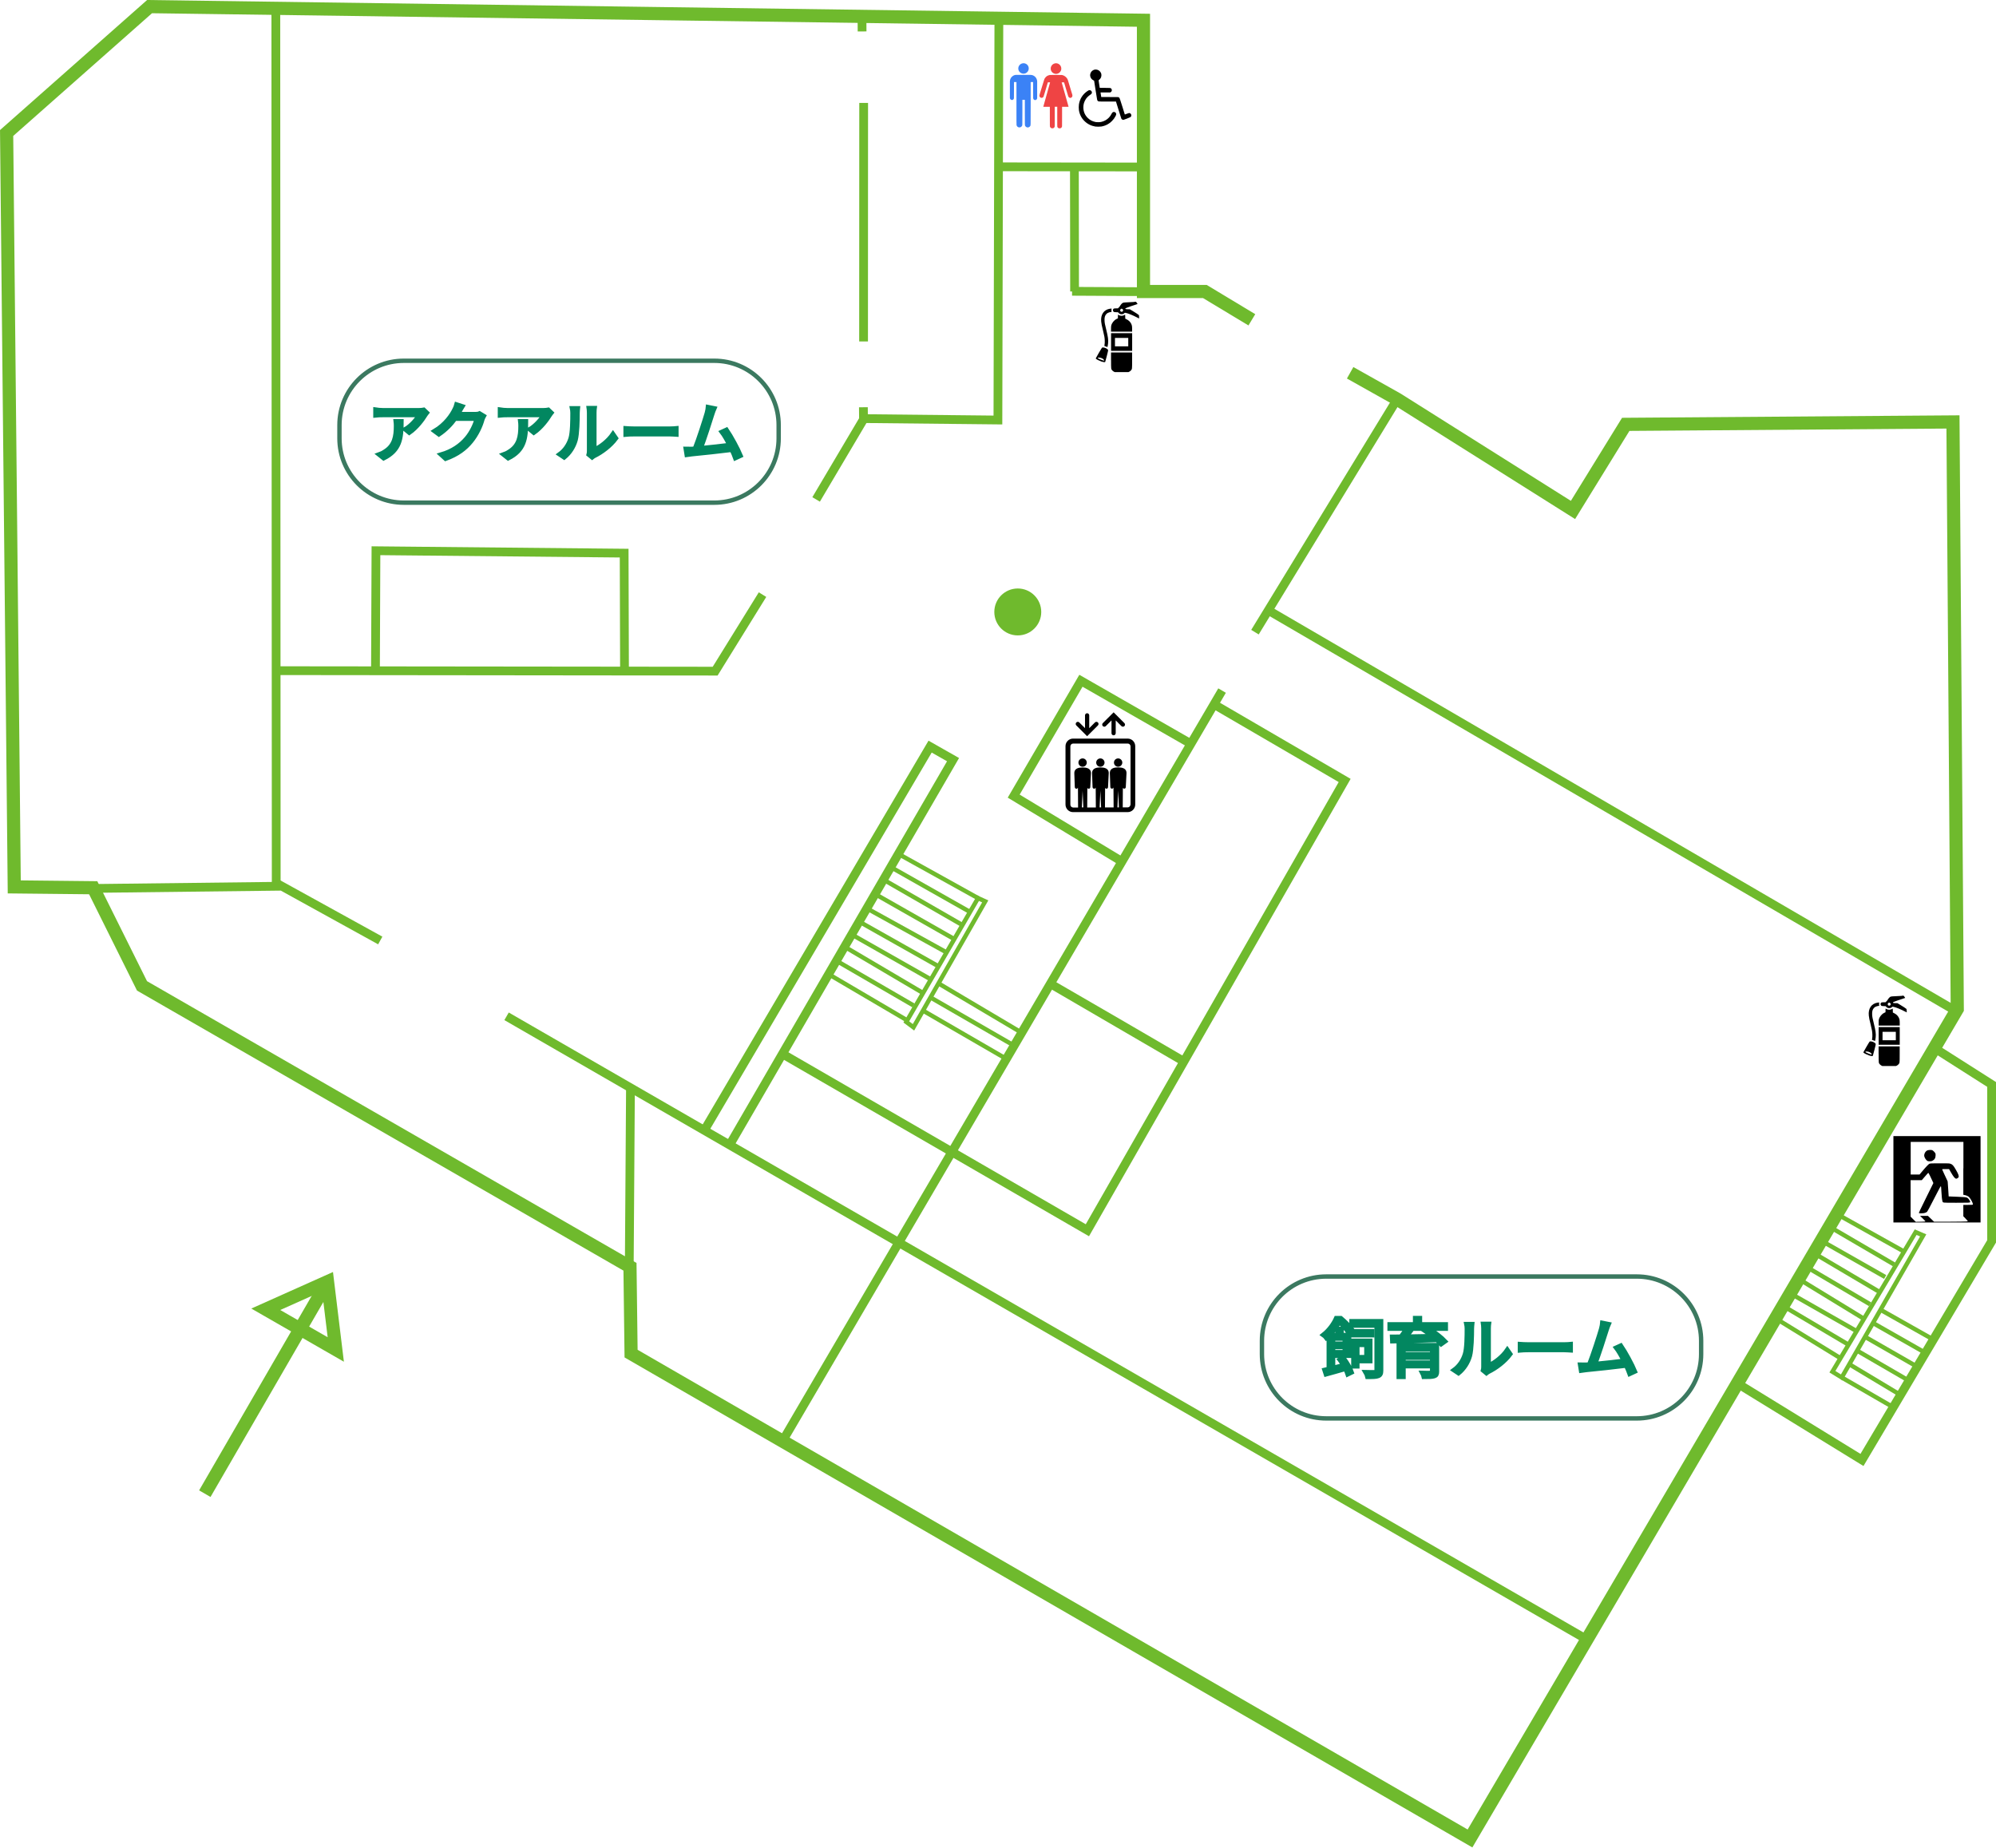
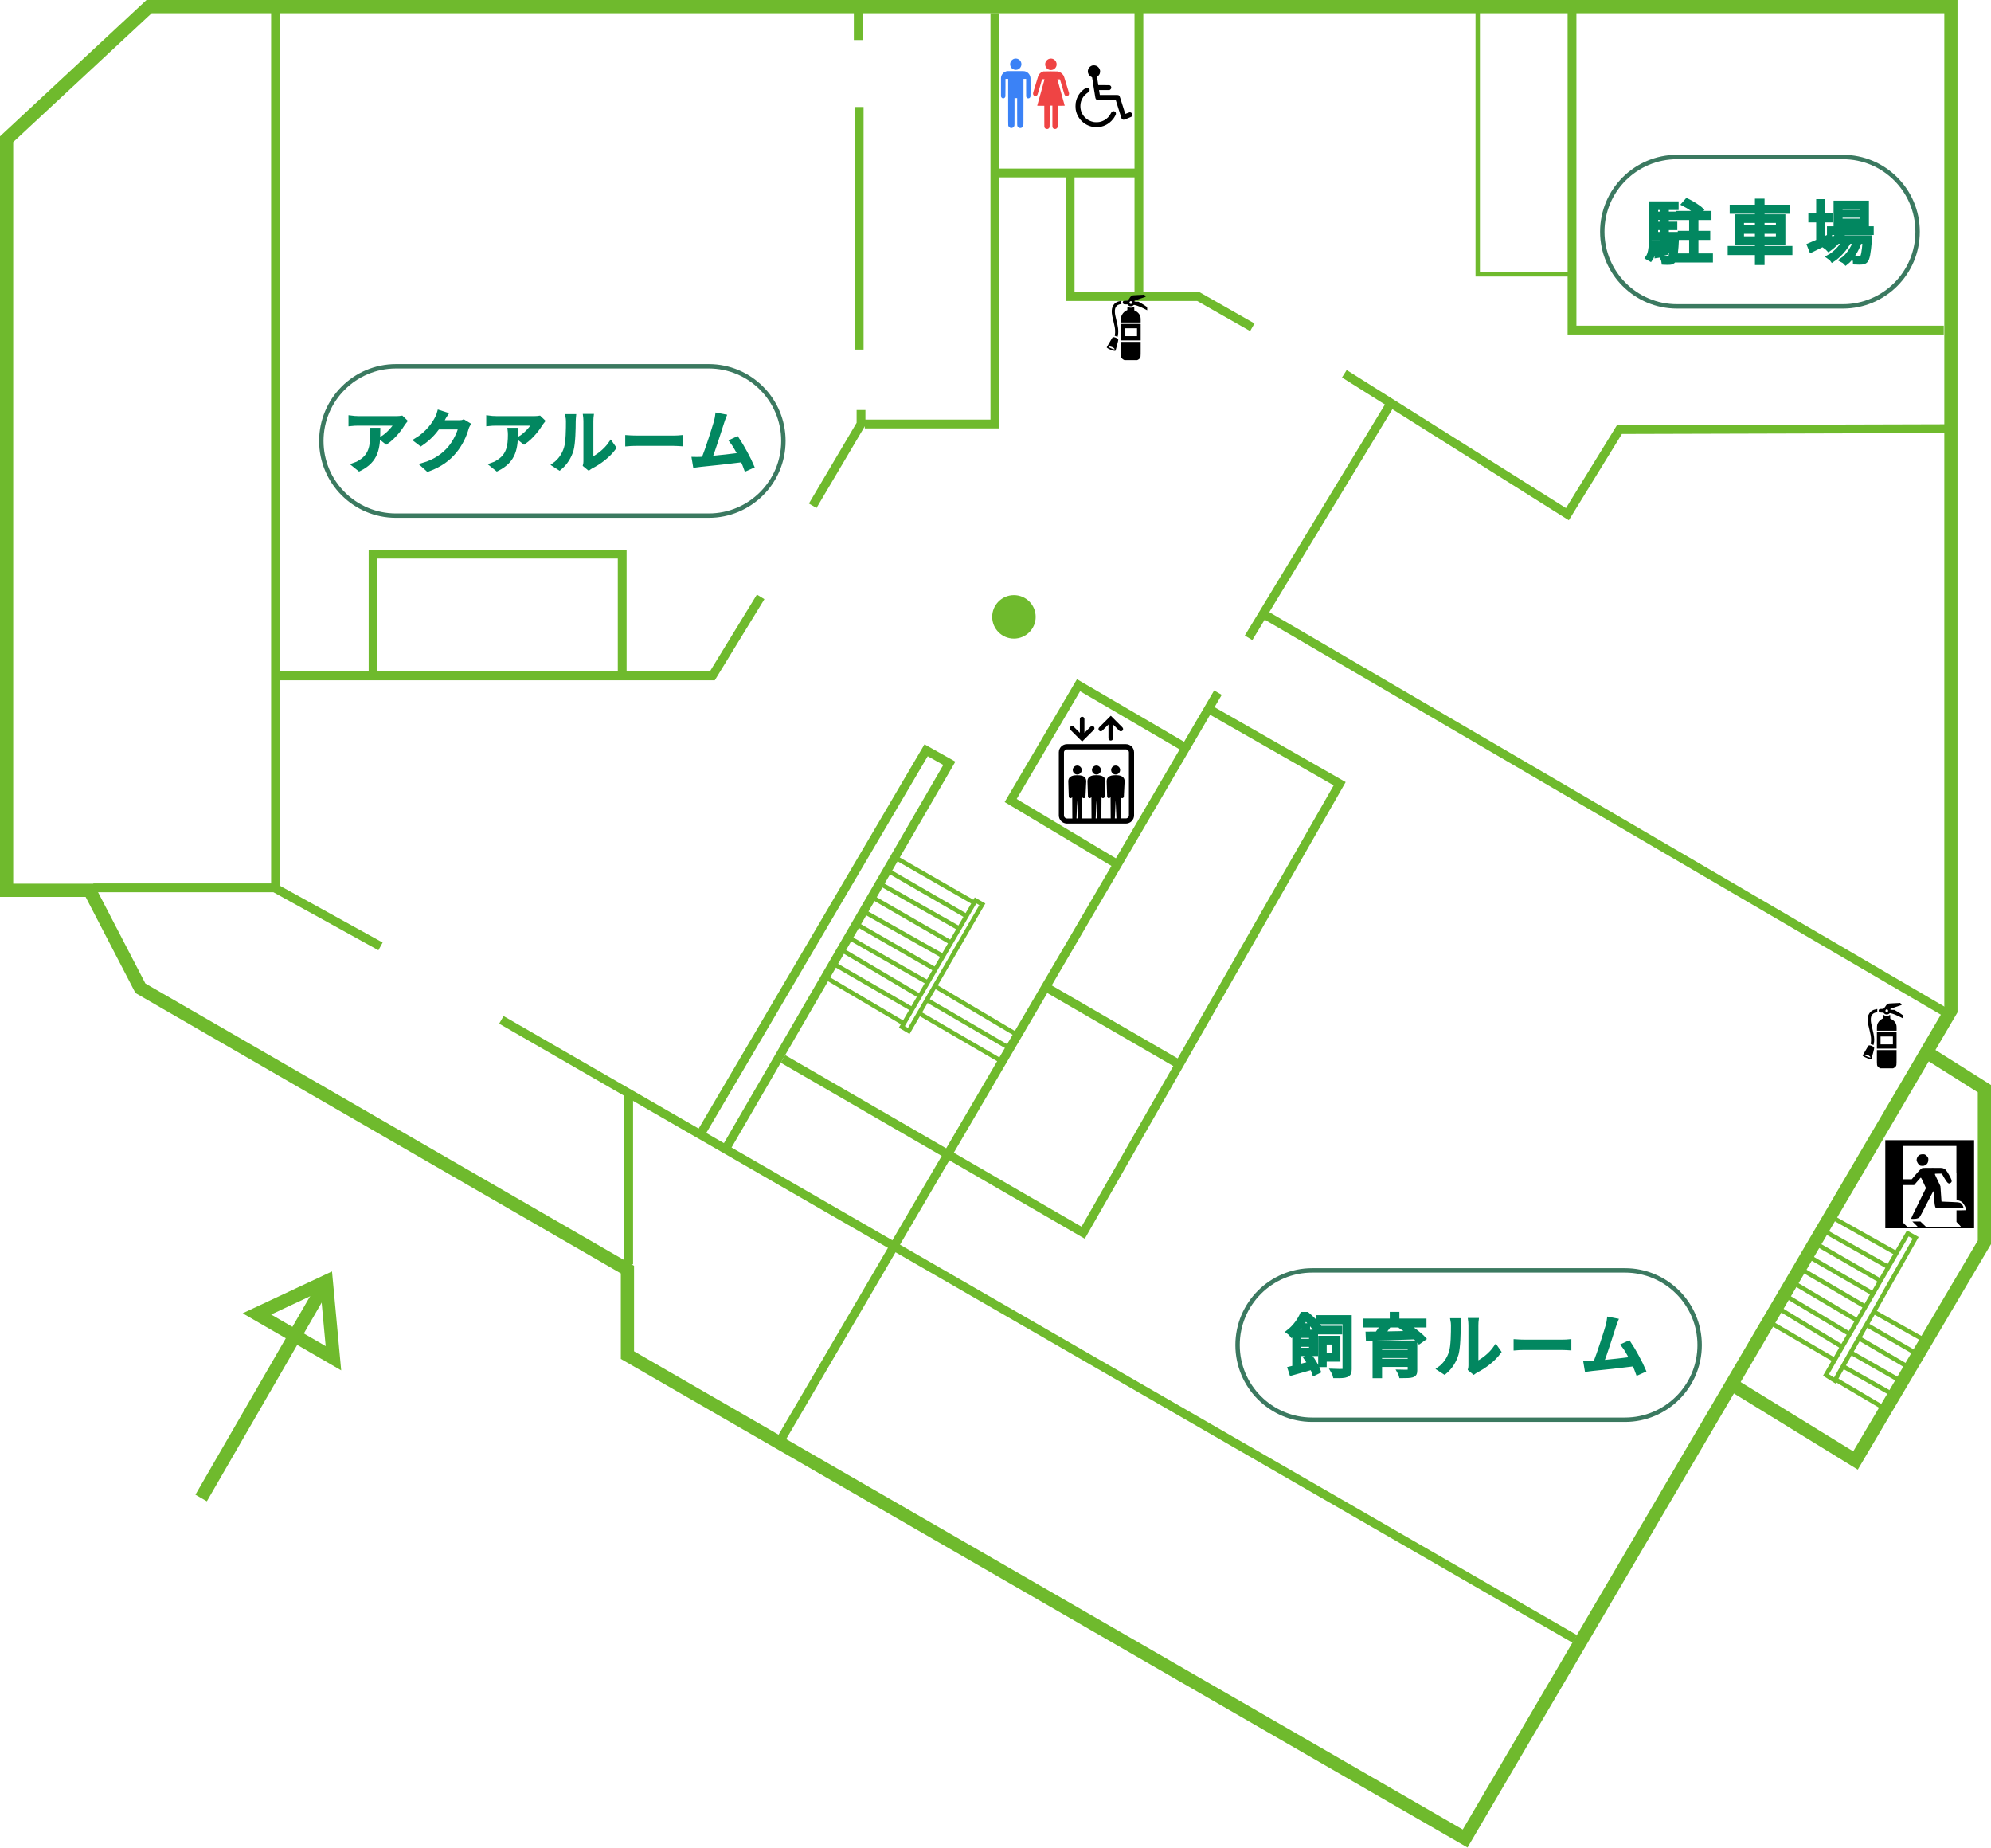
- <svg xmlns="http://www.w3.org/2000/svg" id="_レイヤー_1" data-name="レイヤー 1" viewBox="0 0 455.1 421.29">
+ <svg xmlns="http://www.w3.org/2000/svg" id="_レイヤー_1" data-name="レイヤー 1" viewBox="0 0 452.44 419.75">
  <defs>
    <style>
-       .cls-1, .cls-2, .cls-3, .cls-4, .cls-5, .cls-6 {
+       .cls-1 {
+         letter-spacing: .2em;
+       }
+ 
+       .cls-1, .cls-2, .cls-3, .cls-4, .cls-5, .cls-6, .cls-7, .cls-8 {
        stroke-miterlimit: 10;
      }

-       .cls-1, .cls-2, .cls-3, .cls-6 {
+       .cls-1, .cls-5 {
+         font-size: 15.27px;
+       }
+ 
+       .cls-1, .cls-5, .cls-8 {
+         fill: #028760;
+         font-family: BIZ-UDGothic, 'BIZ UDGothic';
+         stroke: #028760;
+       }
+ 
+       .cls-2, .cls-3, .cls-4, .cls-7 {
        fill: none;
      }

-       .cls-1, .cls-2, .cls-4, .cls-6 {
+       .cls-2, .cls-3, .cls-6, .cls-7 {
        stroke: #6fba2d;
      }

-       .cls-2 {
+       .cls-3 {
        stroke-width: 3px;
      }

-       .cls-3 {
+       .cls-4 {
        stroke: #3b7960;
      }

-       .cls-7 {
+       .cls-5 {
+         letter-spacing: .05em;
+       }
+ 
+       .cls-9 {
        fill: #ef4444;
      }

-       .cls-8 {
+       .cls-10 {
        fill: #3b82f6;
      }

-       .cls-4 {
+       .cls-6 {
        fill: #6fba2d;
      }

-       .cls-5 {
-         fill: #028760;
-         font-family: BIZ-UDGothic, 'BIZ UDGothic';
-         font-size: 14.56px;
-         stroke: #028760;
+       .cls-7 {
+         stroke-width: 2px;
      }

-       .cls-6 {
-         stroke-width: 2px;
+       .cls-8 {
+         font-size: 15.27px;
+         letter-spacing: .1em;
      }
    </style>
  </defs>
  <g>
-     <path d="M431.71,268.93v9.85h19.87v-19.7h-19.87v9.85ZM447.65,266.43v6.04l.3.05c.36.06.81.26,1,.45.31.31.87,1.32.88,1.6,0,.13,0,.14-.16.17-.09.02-.58.03-1.09.03h-.93v2.59l.45.46c.46.47.6.66.56.7-.05.04-2.44.09-5.05.09h-2.63s-.7-.67-.7-.67l-.7-.67h-1.8l.63.61c.57.56.63.62.56.66-.05.03-.45.06-1.12.07l-1.04.02-.59-.59-.59-.59v-8.32h2.55s.53-.62.53-.62c.74-.86.92-1.05.98-1.05.04,0,.53.98.97,1.97l.16.36-1.43,2.89c-1.73,3.49-1.93,3.92-1.84,3.98.08.05.62.04,1.01,0,.34-.05.68-.18.82-.33.13-.14.63-1.07,1.72-3.2,1.11-2.17,1.37-2.64,1.42-2.62.06.02.09.3.14,1.34.05,1.03.13,1.71.23,2.07.11.38-.08.36,3.19.36,2.91,0,3.08,0,3.14-.16.03-.08-.21-.53-.4-.74-.09-.1-.22-.21-.29-.24-.24-.12-.75-.18-2.11-.22-.75-.02-1.54-.05-1.74-.07l-.37-.02-.11-1.7-.12-1.7-.15-.35c-.09-.19-.37-.79-.63-1.34-.26-.54-.47-1.02-.47-1.05,0-.09.2-.11.92-.09h.65s.39.69.39.69c.65,1.13.96,1.5,1.26,1.5.14,0,.43-.19.51-.33.13-.25-.03-.71-.58-1.66-.59-1.03-.81-1.27-1.29-1.42-.28-.09-.34-.09-2.35-.09-1.61,0-2.11.01-2.29.06-.2.05-.26.09-.65.49-.24.24-.72.79-1.08,1.22l-.65.78h-1.01s-1.01,0-1.01,0v-7.44h12.02v6.05Z" />
-     <path d="M439.56,262.3c-.45.13-.82.66-.83,1.2,0,.4.38,1.05.76,1.25.1.05.22.07.5.07.32,0,.4-.02.6-.11.5-.25.73-.63.74-1.25,0-.31,0-.37-.11-.53-.13-.23-.48-.56-.67-.64-.18-.08-.72-.07-1,.02Z" />
-   </g>
-   <g>
-     <path d="M433.62,227.1c-.13.01-.71.05-1.3.07-.78.03-1.11.06-1.22.1-.2.07-.49.37-.65.65-.06.12-.21.31-.33.43l-.22.21h-.41c-.46,0-.58.04-.67.21-.12.24,0,.55.23.63.07.02.29.04.5.04h.37s.15.16.15.16c.21.22.38.29.68.29.28,0,.45-.06.63-.24.11-.1.11-.1.31-.06.56.11,1.54.51,2.5,1,.3.15.55.28.56.28,0,0,0-.16-.01-.37-.01-.27-.03-.38-.07-.43-.08-.09-.83-.58-1.5-.98l-.56-.33h-.47q-.47,0-.51-.09c-.02-.06-.03-.1,0-.12.07-.07,2.04-.77,2.61-.93l.15-.04-.09-.17c-.13-.23-.26-.36-.35-.36-.04,0-.18.01-.31.03ZM430.86,228.67c.22.08.3.37.14.56-.07.08-.11.1-.25.1s-.18-.02-.25-.1c-.16-.18-.09-.47.13-.56.12-.05.11-.05.24,0Z" />
-     <path d="M428.11,228.64c-1.4.21-2.18,1.34-2.01,2.95.05.49.15.98.43,2.1.29,1.17.36,1.56.38,2.21.01.42,0,.63-.04.89-.03.19-.05.34-.05.34,0,0,.1.04.21.07s.26.09.33.13c.08.04.14.06.15.06.04-.04.13-.5.16-.86.08-.76-.02-1.51-.41-3.07-.32-1.27-.38-1.61-.4-2.11-.03-.71.08-1.13.4-1.48.1-.1.24-.22.32-.26.19-.11.6-.23.77-.23.13,0,.14,0,.11-.08-.04-.1-.03-.52,0-.62.03-.09.01-.09-.35-.04Z" />
-     <path d="M429.91,230.41v.42l-.31.15c-.58.29-1.06.89-1.21,1.5-.04.15-.05.42-.05.81v.58h4.81v-.58c0-.64-.04-.86-.21-1.22-.21-.43-.57-.78-1.06-1.02l-.3-.15v-.38c0-.21-.01-.41-.02-.46-.02-.07-.03-.07-.08-.03-.11.1-.38.2-.6.22-.27.03-.57-.04-.77-.16-.09-.06-.17-.11-.18-.11-.01,0-.02.19-.02.42Z" />
-     <path d="M428.34,236.24v2.01h4.81v-4.03h-4.81v2.01ZM432.26,236.26v.96h-3.03v-1.92h3.03v.96Z" />
-     <path d="M426.29,237.52s-.34.5-.76,1.25l-.68,1.21.1.11c.12.13.78.45,1.22.6.19.06.45.12.58.13.23.01.24.01.27-.07.02-.05.19-.64.36-1.33.22-.86.32-1.27.3-1.33-.09-.35-1.05-.74-1.39-.57ZM425.85,239.8c.37.08.73.28.86.48.08.12.08.19,0,.19-.22,0-1.44-.51-1.42-.58.01-.04.21-.12.29-.12.02,0,.14.02.27.05Z" />
-     <path d="M428.34,240.41c0,2.03,0,2,.27,2.3.09.1.25.22.36.28l.2.1h3.14l.2-.1c.12-.06.27-.17.36-.28.27-.31.27-.27.27-2.3v-1.79h-4.81v1.79Z" />
-   </g>
-   <g>
-     <path d="M258.6,68.86c-.13.01-.71.05-1.3.07-.78.03-1.11.06-1.22.1-.2.07-.49.37-.65.65-.06.12-.21.31-.33.43l-.22.21h-.41c-.46,0-.58.04-.67.21-.12.24,0,.55.23.63.07.02.29.04.5.04h.37s.15.16.15.16c.21.22.38.29.68.29.28,0,.45-.06.63-.24.11-.1.11-.1.31-.06.56.11,1.54.51,2.5,1,.3.15.55.28.56.28,0,0,0-.16-.01-.37-.01-.27-.03-.38-.07-.43-.08-.09-.83-.58-1.5-.98l-.56-.33h-.47q-.47,0-.51-.09c-.02-.06-.03-.1,0-.12.07-.07,2.04-.77,2.61-.93l.15-.04-.09-.17c-.13-.23-.26-.36-.35-.36-.04,0-.18.01-.31.03ZM255.85,70.43c.22.08.3.37.14.56-.07.08-.11.1-.25.1s-.18-.02-.25-.1c-.16-.18-.09-.47.13-.56.12-.05.11-.05.24,0Z" />
-     <path d="M253.09,70.4c-1.4.21-2.18,1.34-2.01,2.95.05.49.15.98.43,2.1.29,1.17.36,1.56.38,2.21.01.42,0,.63-.04.89-.03.19-.05.34-.05.34,0,0,.1.04.21.07s.26.09.33.13c.08.04.14.06.15.06.04-.04.13-.5.16-.86.08-.76-.02-1.51-.41-3.07-.32-1.27-.38-1.61-.4-2.11-.03-.71.08-1.13.4-1.48.1-.1.24-.22.32-.26.19-.11.6-.23.77-.23.13,0,.14,0,.11-.08-.04-.1-.03-.52,0-.62.03-.09.01-.09-.35-.04Z" />
-     <path d="M254.89,72.17v.42l-.31.15c-.58.29-1.06.89-1.21,1.5-.04.15-.05.42-.05.81v.58h4.81v-.58c0-.64-.04-.86-.21-1.22-.21-.43-.57-.78-1.06-1.02l-.3-.15v-.38c0-.21-.01-.41-.02-.46-.02-.07-.03-.07-.08-.03-.11.1-.38.2-.6.22-.27.03-.57-.04-.77-.16-.09-.06-.17-.11-.18-.11-.01,0-.02.19-.02.42Z" />
-     <path d="M253.33,78v2.01h4.81v-4.03h-4.81v2.01ZM257.25,78.02v.96h-3.03v-1.92h3.03v.96Z" />
-     <path d="M251.27,79.28s-.34.5-.76,1.25l-.68,1.21.1.11c.12.13.78.45,1.22.6.19.06.45.12.58.13.23.01.24.01.27-.07.02-.05.19-.64.36-1.33.22-.86.32-1.27.3-1.33-.09-.35-1.05-.74-1.39-.57ZM250.83,81.56c.37.08.73.28.86.48.08.12.08.19,0,.19-.22,0-1.44-.51-1.42-.58.01-.04.21-.12.29-.12.02,0,.14.02.27.05Z" />
-     <path d="M253.33,82.17c0,2.03,0,2,.27,2.3.09.1.25.22.36.28l.2.1h3.14l.2-.1c.12-.06.27-.17.36-.28.27-.31.27-.27.27-2.3v-1.79h-4.81v1.79Z" />
-   </g>
-   <g>
-     <path d="M249.57,15.88c-.18.05-.25.08-.41.18-.47.3-.7.88-.56,1.4.09.36.36.69.68.84.11.05.18.1.19.13,0,.03.16,1.02.34,2.2.36,2.33.35,2.3.53,2.42.05.03.13.07.18.08.06.02.8.03,2.01.03h1.92l.59,1.91c.33,1.05.61,1.94.63,1.98.05.1.15.19.26.24.18.08.28.05,1.06-.26.4-.16.76-.32.8-.35.18-.17.21-.47.07-.68-.08-.12-.28-.23-.42-.23-.05,0-.28.08-.53.18-.29.12-.45.17-.45.15,0-.02-.27-.85-.58-1.86-.42-1.34-.59-1.85-.64-1.92-.04-.05-.12-.11-.18-.14-.11-.05-.13-.05-2.04-.05h-1.93l-.07-.47c-.04-.26-.08-.49-.08-.52v-.06s1.09,0,1.09,0h1.11s.12-.08.12-.08c.34-.21.32-.71-.03-.9-.07-.04-.22-.05-1.28-.06h-1.2s-.14-.88-.14-.88c-.11-.72-.13-.87-.1-.89.22-.13.45-.4.55-.68.07-.18.09-.5.05-.7-.07-.34-.33-.7-.65-.87-.27-.15-.63-.2-.92-.13Z" />
-     <path d="M248.28,20.57s-.19.1-.31.18c-1.08.71-1.78,1.79-1.97,3.08-.05.33-.05.97,0,1.29.15.96.57,1.8,1.25,2.47.69.69,1.53,1.11,2.5,1.27.32.05,1.07.04,1.38-.01.53-.1,1.02-.27,1.47-.53.39-.22.61-.4.94-.73.35-.35.58-.67.8-1.09.14-.28.16-.33.16-.46,0-.17-.05-.27-.17-.38-.18-.16-.44-.18-.64-.04-.08.06-.14.13-.25.34-.19.36-.35.6-.6.86-.47.49-1.07.83-1.75.98-.35.08-.99.08-1.32.02-.7-.15-1.26-.44-1.73-.9-.69-.67-1.03-1.49-1.03-2.46,0-.68.19-1.29.58-1.89.19-.29.61-.71.91-.9.31-.2.39-.28.44-.44.05-.16.03-.27-.07-.43-.12-.19-.39-.29-.59-.21Z" />
-   </g>
-   <g>
-     <path class="cls-8" d="M233.17,14.44c-.27.05-.49.17-.67.36-.45.48-.43,1.23.05,1.68.3.28.73.39,1.14.28.12-.03.32-.13.43-.22.37-.3.53-.8.4-1.26-.11-.38-.39-.67-.76-.8-.19-.06-.41-.08-.59-.05Z" />
-     <path class="cls-8" d="M231.65,17.07c-.2.01-.37.06-.55.15-.48.24-.8.71-.84,1.26,0,.1-.01.72,0,2.03v1.89s.03.07.03.07c.05.14.14.24.26.3.05.02.08.03.18.03.12,0,.13,0,.19-.03.13-.06.22-.19.26-.34.01-.05.01-.46.01-1.89v-1.83h.57v4.87c0,4.24,0,4.88.02,4.95.06.31.34.53.65.53.09,0,.23-.04.32-.08.1-.05.22-.18.28-.28.08-.16.08.06.08-3.09v-2.84h.56v2.85c0,3.14,0,2.92.07,3.08.08.15.21.27.38.33.07.03.09.03.21.03s.15,0,.21-.03c.18-.07.31-.18.38-.33.08-.16.08.27.08-5.12v-4.87h.56v1.82c0,1.26,0,1.84.01,1.89.03.16.12.29.26.36.08.04.09.04.19.04.08,0,.12,0,.16-.02.16-.07.27-.21.3-.41.01-.11.01-3.69,0-3.87-.06-.7-.54-1.26-1.21-1.41-.07-.02-.16-.02-.3-.03-.35,0-3.21-.01-3.32,0Z" />
-     <path class="cls-7" d="M240.58,14.44c-.42.08-.75.34-.92.73-.07.17-.1.32-.09.51,0,.11.01.19.03.25.09.36.32.64.64.79.6.3,1.33.05,1.62-.55.07-.15.11-.26.12-.42.04-.44-.17-.88-.53-1.12-.26-.17-.58-.24-.87-.19Z" />
-     <path class="cls-7" d="M239.31,17.12c-.44.07-.81.31-1.07.71-.12.19-.09.09-.57,1.66-.19.62-.39,1.29-.54,1.77-.06.2-.12.4-.12.44-.05.27.09.52.33.59.19.06.38,0,.51-.14.1-.11.08-.07.44-1.26.08-.26.19-.64.25-.84.06-.2.17-.57.24-.82l.14-.46h.25c.21,0,.25,0,.25.02,0,0-.04.15-.08.31-.08.29-.32,1.17-.96,3.44-.48,1.73-.49,1.77-.5,1.8,0,.02.03.02.74.02h.75v2.21c0,2.4,0,2.28.07,2.41.06.12.18.22.32.26.09.03.28.03.37,0,.17-.06.28-.18.34-.35.02-.06.02-.17.02-2.31v-2.24h.57v2.25c0,2.24,0,2.25.02,2.32.07.22.25.35.49.36.29.02.54-.17.58-.45,0-.05.01-.81.01-2.27v-2.19h.74c.48,0,.74,0,.74-.01,0,0-.08-.31-.19-.68-.1-.37-.23-.83-.29-1.03-.06-.2-.19-.67-.29-1.03-.32-1.14-.39-1.4-.48-1.69-.04-.16-.13-.47-.2-.7-.07-.23-.12-.42-.12-.43,0,0,.1-.01.27-.01h.27l.02.08s.03.12.05.15c.01.04.06.21.12.39.05.18.14.47.19.65.05.18.13.45.18.6.17.57.25.83.31,1.04.03.12.08.24.09.28.1.25.32.39.54.35.26-.05.43-.28.41-.57,0-.09-.02-.12-.28-.98-.23-.76-.6-1.99-.7-2.32-.05-.17-.11-.34-.14-.4-.07-.14-.2-.31-.35-.46-.29-.27-.61-.44-.97-.49-.16-.02-2.66-.02-2.81,0Z" />
-   </g>
-   <g>
-     <path d="M246.84,172.95c-.52,0-.95.42-.95.95s.42.95.95.95.95-.42.95-.95-.43-.95-.95-.95Z" />
-     <path d="M250.89,172.95c-.52,0-.95.42-.95.95s.43.95.95.95.95-.42.95-.95c0-.52-.43-.95-.95-.95Z" />
-     <path d="M254.94,172.95c-.52,0-.95.42-.95.95s.43.95.95.95.95-.42.95-.95-.43-.95-.95-.95Z" />
-     <path d="M257.11,168.43h-12.44c-.96,0-1.73.78-1.73,1.73v13.31c0,.96.78,1.73,1.73,1.73h12.44c.96,0,1.73-.78,1.73-1.73v-13.31c0-.96-.78-1.73-1.73-1.73ZM246.67,184.12l.17-3.81.17,3.81h-.34ZM250.72,184.12l.17-3.81.17,3.81h-.34ZM254.78,184.12l.17-3.81.17,3.81h-.34ZM257.75,183.48c0,.35-.29.64-.64.64h-1.12l.03-4.44c.07.1.18.17.32.17.2,0,.36-.18.35-.39l.16-3.16c0-1.24-1.26-1.3-1.9-1.3s-1.9.06-1.9,1.3l.11,3.16c0,.2.15.38.35.39.18,0,.33-.11.37-.28l.03,4.56h-1.97l.03-4.44c.07.1.18.17.32.17.2,0,.36-.18.35-.39l.16-3.16c0-1.24-1.26-1.3-1.9-1.3s-1.9.06-1.9,1.3l.11,3.16c0,.2.15.38.35.39.18,0,.33-.11.37-.28l.03,4.56h-1.97l.03-4.44c.07.1.18.17.32.17.2,0,.36-.18.35-.39l.16-3.16c0-1.24-1.26-1.3-1.9-1.3s-1.9.06-1.9,1.3l.11,3.16c0,.2.15.38.35.39.18,0,.33-.11.37-.28l.03,4.56h-1.12c-.35,0-.64-.29-.64-.64v-13.31c0-.35.29-.64.64-.64h12.44c.35,0,.64.29.64.64v13.31h0Z" />
-     <path d="M252.13,165.58l1.3-1.3v2.92c0,.27.22.48.48.48s.48-.22.48-.48v-2.92l1.3,1.3c.09.09.22.14.34.14s.25-.05.34-.14c.19-.19.19-.49,0-.68l-2.12-2.12-.34-.34-.34.34-2.12,2.12c-.19.19-.19.49,0,.68.19.19.49.19.68,0Z" />
-     <path d="M247.53,167.55h0s.34.34.34.34l.34-.34s0,0,0,0l2.12-2.12c.19-.19.19-.49,0-.68-.19-.19-.49-.19-.68,0l-1.3,1.3v-2.92c0-.27-.22-.48-.48-.48s-.48.22-.48.48v2.92l-1.3-1.3c-.19-.19-.49-.19-.68,0-.19.19-.19.49,0,.68l2.12,2.12Z" />
-   </g>
-   <g>
-     <polyline class="cls-2" points="285.43 72.93 274.71 66.47 260.72 66.47 260.72 4.62 34.1 1.51 1.51 30.33 3.25 202.25 21.25 202.44 32.38 224.82 143.64 288.88 143.89 308.68 335.17 419.25 446.27 230.12 445.29 96.22 370.68 96.77 358.65 116.29 318.53 91.01 307.84 85.01" />
    <g>
-       <polyline class="cls-6" points="21.5 202.6 62.98 202.11 62.89 1.51" />
-       <line class="cls-6" x1="86.7" y1="214.47" x2="62.98" y2="201.38" />
-       <polyline class="cls-6" points="62.7 152.94 163.06 153.05 173.86 135.6" />
-       <polyline class="cls-6" points="85.61 152.62 85.72 125.59 142.31 126.14 142.39 152.89" />
-       <polyline class="cls-6" points="186.08 113.89 196.99 95.46 227.53 95.78 227.75 4.04 196.54 3.98 196.56 7.17" />
-       <line class="cls-6" x1="196.86" y1="92.87" x2="196.88" y2="95.45" />
-       <line class="cls-6" x1="196.9" y1="77.86" x2="196.92" y2="23.47" />
-       <line class="cls-6" x1="227.83" y1="38.04" x2="260.68" y2="38.08" />
-       <line class="cls-6" x1="244.97" y1="38.2" x2="245.01" y2="66.47" />
-       <line class="cls-6" x1="244.44" y1="66.43" x2="259.86" y2="66.51" />
-       <line class="cls-6" x1="115.5" y1="231.76" x2="360.72" y2="373.24" />
-       <line class="cls-6" x1="178.46" y1="328.56" x2="278.64" y2="157.48" />
-       <polyline class="cls-6" points="160.74 257.5 212.07 170.26 217.3 173.23 166.47 260.91" />
-       <polyline class="cls-6" points="178.52 240.4 247.93 280.55 306.59 177.98 276.97 160.72" />
-       <line class="cls-6" x1="143.48" y1="288.35" x2="143.75" y2="248.26" />
-       <polyline class="cls-6" points="255.59 196.33 231.13 181.55 246.46 155.24 271.38 169.53" />
-       <path class="cls-6" d="M239.69,224.45c.12.04,30.23,17.59,30.23,17.59" />
-       <line class="cls-6" x1="286.14" y1="144.16" x2="318.53" y2="91.09" />
-       <line class="cls-6" x1="289.3" y1="139.25" x2="445.92" y2="230.53" />
-       <polyline class="cls-6" points="396.5 315.7 424.54 332.93 454.1 283.08 454.1 247.3 440.9 238.9" />
+       <polygon class="cls-3" points="1.5 31.63 1.5 202.28 20.37 202.28 31.91 224.53 142.58 288.45 142.58 307.88 332.94 417.71 443.33 229.6 443.33 1.5 33.88 1.5 1.5 31.63" />
+       <polyline class="cls-3" points="394.62 315.2 421.65 331.82 450.94 282.26 450.94 247.34 437.98 239.17" />
    </g>
    <g>
-       <polygon class="cls-1" points="206.64 233.04 223 204.81 224.64 205.55 208.28 234.27 206.64 233.04" />
-       <line class="cls-1" x1="189.21" y1="222.32" x2="206.48" y2="232.47" />
-       <line class="cls-1" x1="190.77" y1="219.13" x2="208.28" y2="229.28" />
-       <line class="cls-1" x1="192.65" y1="215.94" x2="210.4" y2="226.41" />
-       <line class="cls-1" x1="194.29" y1="213.16" x2="211.88" y2="223.14" />
-       <line class="cls-1" x1="195.84" y1="210.13" x2="213.84" y2="220.28" />
-       <line class="cls-1" x1="197.56" y1="207.1" x2="215.48" y2="217" />
-       <line class="cls-1" x1="199.44" y1="203.83" x2="217.28" y2="213.98" />
-       <line class="cls-1" x1="201.24" y1="200.48" x2="219.16" y2="210.79" />
-       <line class="cls-1" x1="203.04" y1="197.7" x2="220.96" y2="207.84" />
-       <line class="cls-1" x1="205.17" y1="194.91" x2="223" y2="204.81" />
-       <line class="cls-1" x1="210.24" y1="230.34" x2="229.3" y2="241.38" />
-       <line class="cls-1" x1="212.04" y1="227.39" x2="230.78" y2="238.19" />
-       <line class="cls-1" x1="214.17" y1="224.37" x2="232.66" y2="235.33" />
-       <line class="cls-1" x1="405.2" y1="300.86" x2="419.6" y2="309.7" />
-       <line class="cls-1" x1="406.18" y1="297.59" x2="421.65" y2="306.75" />
-       <line class="cls-1" x1="407.66" y1="294.64" x2="423.2" y2="303.48" />
-       <line class="cls-1" x1="409.78" y1="291.45" x2="424.67" y2="300.54" />
-       <line class="cls-1" x1="411.91" y1="288.92" x2="426.39" y2="297.43" />
-       <line class="cls-1" x1="413.63" y1="285.81" x2="428.44" y2="294.56" />
-       <line class="cls-1" x1="415.43" y1="283.03" x2="429.83" y2="291.21" />
-       <line class="cls-1" x1="417.15" y1="279.75" x2="431.87" y2="288.35" />
-       <line class="cls-1" x1="419.19" y1="277.06" x2="433.84" y2="285.24" />
-       <polygon class="cls-1" points="417.8 312.81 436.78 280.98 438.5 281.72 419.93 314.12 417.8 312.81" />
-       <line class="cls-1" x1="431.38" y1="320.74" x2="419.93" y2="314.12" />
-       <line class="cls-1" x1="432.94" y1="317.88" x2="421.89" y2="311.25" />
-       <line class="cls-1" x1="434.82" y1="314.61" x2="423.53" y2="308.06" />
-       <line class="cls-1" x1="436.7" y1="311.42" x2="425.41" y2="304.95" />
-       <line class="cls-1" x1="438.66" y1="308.31" x2="427.29" y2="301.84" />
-       <line class="cls-1" x1="440.46" y1="305.28" x2="429.01" y2="298.82" />
+       <line class="cls-7" x1="62.61" y1="1.08" x2="62.61" y2="201.72" />
+       <polyline class="cls-7" points="21.21 201.72 62.4 201.72 86.47 215.02" />
+       <line class="cls-7" x1="113.93" y1="231.71" x2="357.87" y2="372.37" />
+       <line class="cls-7" x1="142.86" y1="287.25" x2="142.86" y2="248.39" />
+       <line class="cls-7" x1="177.5" y1="326.96" x2="276.77" y2="157.37" />
+       <polyline class="cls-7" points="177.92 240.58 246.14 280.07 304.43 178.06 274.86 161.17" />
+       <line class="cls-7" x1="238.12" y1="224.53" x2="267.26" y2="241.42" />
+       <polyline class="cls-7" points="159.55 257.05 210.45 170.46 215.73 173.42 165.25 260.43" />
+       <polyline class="cls-7" points="62.82 153.56 161.87 153.56 172.85 135.61" />
+       <polyline class="cls-7" points="84.78 152.72 84.78 125.9 141.39 125.9 141.39 152.72" />
+       <polyline class="cls-7" points="184.68 114.91 195.66 96.33 195.66 93.16" />
+       <line class="cls-7" x1="195.24" y1="79.43" x2="195.24" y2="24.31" />
+       <line class="cls-7" x1="195.03" y1="9.1" x2="195.03" y2="2.13" />
+       <polyline class="cls-7" points="196.51 96.33 226.08 96.33 226.08 2.98" />
+       <line class="cls-7" x1="226.5" y1="39.3" x2="258.39" y2="39.3" />
+       <line class="cls-7" x1="258.81" y1="2.13" x2="258.81" y2="66.97" />
+       <polyline class="cls-7" points="243.18 39.94 243.18 67.39 272.33 67.39 284.58 74.36" />
+       <polyline class="cls-7" points="305.49 84.92 356.18 116.82 368 97.6 442.35 97.39" />
+       <line class="cls-7" x1="315.63" y1="92.32" x2="283.73" y2="144.91" />
+       <line class="cls-7" x1="287.75" y1="139.84" x2="442.14" y2="230.02" />
+       <polyline class="cls-7" points="357.23 2.56 357.23 75 441.71 75" />
+       <polyline class="cls-7" points="253.32 196.02 229.67 181.87 245.09 155.68 268.95 169.62" />
    </g>
-     <circle class="cls-4" cx="232.06" cy="139.55" r="4.85" />
    <g>
-       <polygon class="cls-2" points="74.68 292.27 60.6 298.57 76.56 307.74 74.68 292.27" />
-       <line class="cls-2" x1="46.7" y1="340.62" x2="74.68" y2="292.27" />
+       <polyline class="cls-2" points="335.8 2.24 335.8 62.33 357.23 62.33" />
+       <line class="cls-2" x1="188.27" y1="222.42" x2="205.27" y2="232.45" />
+       <line class="cls-2" x1="190.08" y1="219.34" x2="207.03" y2="229.14" />
+       <line class="cls-2" x1="191.86" y1="216.17" x2="208.83" y2="226.2" />
+       <line class="cls-2" x1="193.52" y1="213.37" x2="210.54" y2="223.07" />
+       <line class="cls-2" x1="195.24" y1="210.31" x2="212.33" y2="220.13" />
+       <line class="cls-2" x1="196.9" y1="207.42" x2="214.02" y2="217.07" />
+       <line class="cls-2" x1="198.8" y1="204.18" x2="215.78" y2="213.97" />
+       <line class="cls-2" x1="200.59" y1="201.1" x2="217.72" y2="210.8" />
+       <line class="cls-2" x1="202.21" y1="198.06" x2="219.55" y2="208.09" />
+       <line class="cls-2" x1="203.94" y1="195.1" x2="221.06" y2="204.92" />
+       <polygon class="cls-2" points="204.94 233.31 221.69 204.57 223.23 205.45 206.51 234.24 204.94 233.31" />
+       <line class="cls-2" x1="209.15" y1="230.37" x2="227.2" y2="240.88" />
+       <line class="cls-2" x1="210.94" y1="227.38" x2="229" y2="237.9" />
+       <line class="cls-2" x1="212.67" y1="224.19" x2="230.93" y2="235" />
+       <line class="cls-2" x1="402.96" y1="300.88" x2="416.74" y2="308.9" />
+       <line class="cls-2" x1="404.65" y1="297.55" x2="418.69" y2="306.05" />
+       <line class="cls-2" x1="406.39" y1="294.75" x2="420.17" y2="302.99" />
+       <line class="cls-2" x1="407.97" y1="291.69" x2="422.07" y2="300.03" />
+       <line class="cls-2" x1="409.87" y1="288.68" x2="423.87" y2="296.86" />
+       <line class="cls-2" x1="411.56" y1="285.78" x2="425.56" y2="293.86" />
+       <line class="cls-2" x1="413.41" y1="282.98" x2="427.14" y2="290.9" />
+       <line class="cls-2" x1="415.15" y1="280.02" x2="428.88" y2="287.73" />
+       <line class="cls-2" x1="417.06" y1="276.96" x2="430.68" y2="284.61" />
+       <polygon class="cls-2" points="414.94 312.39 433.53 280.23 435.32 281.24 416.95 313.66 414.94 312.39" />
+       <line class="cls-2" x1="417.43" y1="313.6" x2="427.62" y2="319.62" />
+       <line class="cls-2" x1="419.01" y1="310.54" x2="429.36" y2="316.4" />
+       <line class="cls-2" x1="420.8" y1="307.42" x2="431.36" y2="313.44" />
+       <line class="cls-2" x1="422.71" y1="304.2" x2="433.27" y2="310.38" />
+       <line class="cls-2" x1="424.5" y1="301.19" x2="435.06" y2="307.27" />
+       <line class="cls-2" x1="426.08" y1="298.18" x2="436.91" y2="304.26" />
+     </g>
+     <circle class="cls-6" cx="230.41" cy="140.15" r="4.44" />
+     <g>
+       <polygon class="cls-3" points="74.15 291.13 58.38 298.52 75.77 308.59 74.15 291.13" />
+       <line class="cls-3" x1="45.71" y1="340.34" x2="74.15" y2="291.13" />
    </g>
  </g>
  <g>
-     <text class="cls-5" transform="translate(83.79 103.98)">
+     <text class="cls-5" transform="translate(77.8 105.99)">
      <tspan x="0" y="0">アクアルーム</tspan>
    </text>
-     <rect class="cls-3" x="77.4" y="82.27" width="100.14" height="32.36" rx="14.67" ry="14.67" />
+     <rect class="cls-4" x="73.02" y="83.22" width="105" height="33.93" rx="16.97" ry="16.97" />
  </g>
  <g>
-     <text class="cls-5" transform="translate(301.39 312.82)">
+     <text class="cls-1" transform="translate(373.97 58.45)">
+       <tspan x="0" y="0">駐車場</tspan>
+     </text>
+     <rect class="cls-4" x="364.11" y="35.68" width="71.65" height="33.93" rx="16.97" ry="16.97" />
+   </g>
+   <g>
+     <text class="cls-8" transform="translate(292.5 311.4)">
      <tspan x="0" y="0">飼育ルーム</tspan>
    </text>
-     <rect class="cls-3" x="287.73" y="291.1" width="100.14" height="32.36" rx="14.67" ry="14.67" />
+     <rect class="cls-4" x="281.23" y="288.63" width="105" height="33.93" rx="16.97" ry="16.97" />
+   </g>
+   <g>
+     <g>
+       <path d="M248.29,14.86c-.19.05-.27.08-.44.19-.5.32-.75.94-.6,1.51.1.39.38.74.73.9.12.06.2.11.2.14,0,.03.17,1.1.37,2.38.39,2.52.38,2.47.57,2.61.05.04.14.07.19.09.06.02.87.03,2.16.03h2.07l.64,2.05c.35,1.13.66,2.09.68,2.14.05.1.16.21.28.26.2.09.3.06,1.14-.28.43-.17.82-.35.86-.38.2-.18.23-.51.08-.74-.09-.13-.3-.25-.46-.25-.05,0-.3.08-.57.19-.31.13-.48.18-.49.16,0-.02-.29-.92-.63-2-.45-1.44-.63-2-.68-2.07-.04-.05-.13-.12-.19-.15-.12-.06-.14-.06-2.19-.06h-2.08l-.08-.5c-.04-.27-.08-.53-.09-.56v-.06s1.18,0,1.18,0h1.2s.13-.09.13-.09c.36-.23.35-.76-.03-.97-.07-.04-.24-.05-1.37-.06h-1.29s-.15-.95-.15-.95c-.12-.77-.14-.94-.11-.95.24-.13.48-.43.6-.73.07-.19.1-.54.05-.75-.08-.37-.36-.75-.7-.94-.29-.16-.68-.22-.99-.14Z" />
+       <path d="M246.9,19.92c-.05.02-.2.1-.33.19-1.17.76-1.92,1.93-2.13,3.32-.05.36-.05,1.04,0,1.39.16,1.04.62,1.94,1.35,2.67.74.74,1.65,1.2,2.69,1.36.34.05,1.15.05,1.48-.01.57-.1,1.1-.29,1.58-.57.42-.24.66-.43,1.02-.79.37-.38.62-.72.86-1.18.15-.3.17-.35.17-.49,0-.18-.05-.29-.19-.41-.2-.17-.48-.19-.68-.04-.09.06-.15.14-.27.37-.2.39-.38.65-.64.92-.51.53-1.15.89-1.89,1.05-.38.09-1.07.09-1.43.02-.75-.16-1.36-.48-1.87-.97-.74-.73-1.11-1.61-1.11-2.65,0-.74.2-1.39.63-2.03.2-.31.66-.76.98-.97.34-.22.42-.3.47-.48.05-.18.03-.29-.07-.46-.13-.2-.42-.31-.63-.23Z" />
+     </g>
+     <g>
+       <path class="cls-10" d="M230.62,13.32c-.29.05-.52.18-.72.39-.49.51-.46,1.33.05,1.81.32.31.78.42,1.22.31.13-.03.35-.14.46-.24.4-.32.57-.86.43-1.36-.12-.41-.42-.73-.82-.86-.2-.07-.44-.09-.63-.05Z" />
+       <path class="cls-10" d="M228.97,16.15c-.21.01-.4.07-.59.17-.52.26-.86.76-.91,1.36,0,.1-.01.78,0,2.19v2.04s.03.08.03.08c.05.15.15.26.28.32.05.02.08.03.2.03.12,0,.14,0,.21-.04.14-.07.24-.2.28-.37.01-.05.02-.5.02-2.03v-1.97h.61v5.25c0,4.57,0,5.26.02,5.34.07.33.37.57.7.57.1,0,.25-.04.34-.09.11-.06.24-.19.3-.31.09-.18.08.06.08-3.33v-3.06h.6v3.07c0,3.38,0,3.15.08,3.32.08.17.22.29.41.36.07.03.1.03.23.03s.16,0,.23-.03c.19-.07.33-.19.41-.36.09-.18.08.29.08-5.51v-5.25h.6v1.96c0,1.35,0,1.98.01,2.03.03.17.13.31.28.38.09.04.1.05.2.05.08,0,.13,0,.18-.03.18-.07.29-.23.32-.44.02-.12.02-3.98,0-4.17-.07-.75-.59-1.36-1.3-1.52-.08-.02-.17-.03-.32-.03-.38,0-3.46-.01-3.58,0Z" />
+       <path class="cls-9" d="M238.6,13.32c-.45.08-.81.37-.99.78-.08.18-.11.34-.1.55,0,.12.01.2.03.27.1.38.34.69.69.86.65.32,1.43.06,1.75-.59.08-.16.11-.28.13-.45.04-.48-.18-.95-.57-1.21-.28-.19-.62-.26-.94-.2Z" />
+       <path class="cls-9" d="M237.23,16.21c-.47.07-.87.34-1.15.77-.13.2-.1.1-.61,1.79-.2.67-.42,1.39-.58,1.91-.07.22-.13.43-.13.48-.05.29.1.56.36.64.2.06.41,0,.55-.15.11-.12.09-.08.47-1.36.08-.28.21-.69.27-.9.06-.21.18-.61.26-.89l.15-.5h.27c.23,0,.27,0,.27.02,0,.01-.04.16-.09.34-.09.31-.35,1.26-1.03,3.71-.52,1.87-.53,1.91-.54,1.94,0,.02.04.02.8.02h.81v2.38c0,2.59,0,2.46.07,2.6.07.13.2.24.35.28.1.03.31.03.4,0,.18-.07.3-.19.37-.38.02-.07.02-.18.03-2.49v-2.42h.62v2.42c0,2.42,0,2.42.03,2.5.08.24.27.37.53.39.32.02.58-.18.63-.48,0-.05.01-.87.01-2.44v-2.36h.8c.52,0,.8,0,.8-.01,0,0-.09-.34-.2-.73-.11-.39-.25-.89-.31-1.11-.06-.22-.2-.72-.31-1.11-.34-1.23-.42-1.51-.51-1.83-.05-.17-.14-.51-.21-.75-.07-.25-.13-.45-.13-.46,0,0,.11-.01.29-.01h.29l.03.09c.02.05.04.13.05.17.01.04.07.23.13.42.06.19.15.5.21.7.06.2.15.49.19.65.18.61.27.89.33,1.12.04.13.08.26.1.3.1.27.34.42.59.38.28-.05.47-.31.45-.61,0-.09-.02-.13-.3-1.05-.25-.82-.65-2.14-.76-2.5-.05-.18-.12-.36-.15-.43-.07-.16-.21-.33-.38-.5-.31-.3-.66-.47-1.04-.53-.17-.03-2.87-.03-3.03,0Z" />
+     </g>
+   </g>
+   <g>
+     <path d="M259.63,66.98c-.12.01-.66.04-1.21.06-.72.03-1.03.06-1.13.09-.19.07-.46.34-.6.6-.06.11-.2.29-.3.4l-.2.2h-.38c-.43,0-.54.04-.63.2-.11.22,0,.51.22.59.06.02.27.04.46.04h.34s.14.15.14.15c.2.2.35.27.63.27.26,0,.41-.06.59-.22.1-.09.11-.1.29-.06.52.1,1.43.47,2.32.93.28.14.51.26.52.26,0,0,0-.15,0-.34,0-.25-.03-.35-.07-.4-.07-.09-.77-.54-1.4-.91l-.52-.3h-.43q-.43,0-.47-.08c-.02-.05-.03-.1,0-.12.07-.07,1.89-.71,2.42-.86l.14-.04-.09-.16c-.12-.22-.24-.34-.32-.33-.04,0-.17.01-.28.03ZM257.08,68.44c.21.07.27.34.13.52-.07.08-.11.09-.23.09s-.17-.02-.23-.09c-.15-.17-.08-.44.12-.52.11-.04.11-.04.22,0Z" />
+     <path d="M254.52,68.41c-1.3.19-2.02,1.24-1.87,2.74.04.45.14.91.4,1.95.27,1.09.33,1.45.35,2.05.01.39,0,.59-.04.82-.03.17-.05.31-.05.32,0,0,.09.03.19.07s.24.09.31.12c.07.04.13.06.14.05.04-.04.12-.47.15-.8.07-.7-.02-1.4-.38-2.85-.29-1.18-.35-1.49-.37-1.96-.03-.66.08-1.05.37-1.37.09-.09.22-.2.29-.24.18-.1.55-.22.72-.22.12,0,.13,0,.1-.08-.03-.09-.03-.48,0-.58.03-.08.01-.09-.33-.04Z" />
+     <path d="M256.19,70.05v.39l-.28.14c-.54.27-.99.83-1.12,1.4-.03.14-.05.39-.05.75v.54h4.47v-.54c0-.6-.04-.8-.2-1.13-.2-.4-.53-.72-.98-.95l-.27-.14v-.35c0-.19,0-.38-.02-.43-.02-.07-.03-.07-.08-.03-.1.09-.36.19-.56.21-.25.03-.53-.03-.72-.15-.09-.06-.16-.1-.17-.1,0,0-.02.18-.02.39Z" />
+     <path d="M254.74,75.47v1.87h4.47v-3.74h-4.47v1.87ZM258.38,75.49v.89h-2.81v-1.79h2.81v.89Z" />
+     <path d="M252.83,76.65s-.31.46-.7,1.16l-.64,1.12.09.1c.12.12.72.42,1.13.56.17.06.41.11.54.12.21.01.22,0,.25-.06.02-.04.17-.6.34-1.23.21-.79.29-1.17.28-1.24-.08-.32-.97-.69-1.29-.53ZM252.43,78.77c.34.07.67.26.8.44.08.12.08.17,0,.17-.2,0-1.34-.47-1.32-.54,0-.03.2-.11.27-.12.02,0,.13.02.25.04Z" />
+     <path d="M254.74,79.33c0,1.89,0,1.85.25,2.14.09.1.23.21.34.26l.19.09h2.91l.19-.09c.11-.05.25-.16.34-.26.25-.28.25-.25.25-2.14v-1.66h-4.47v1.66Z" />
+   </g>
+   <g>
+     <path d="M431.41,227.88c-.12.01-.66.04-1.21.06-.72.03-1.03.06-1.13.09-.19.07-.46.34-.6.6-.06.11-.2.29-.3.4l-.2.2h-.38c-.43,0-.54.04-.63.2-.11.22,0,.51.22.59.06.02.27.04.46.04h.34s.14.15.14.15c.2.2.35.27.63.27.26,0,.41-.06.59-.22.1-.09.11-.1.29-.06.52.1,1.43.47,2.32.93.28.14.51.26.52.26,0,0,0-.15,0-.34,0-.25-.03-.35-.07-.4-.07-.09-.77-.54-1.4-.91l-.52-.3h-.43q-.43,0-.47-.08c-.02-.05-.03-.1,0-.12.07-.07,1.89-.71,2.42-.86l.14-.04-.09-.16c-.12-.22-.24-.34-.32-.33-.04,0-.17.01-.28.03ZM428.86,229.34c.21.07.27.34.13.52-.07.08-.11.09-.23.09s-.17-.02-.23-.09c-.15-.17-.08-.44.12-.52.11-.04.11-.04.22,0Z" />
+     <path d="M426.3,229.31c-1.3.19-2.02,1.24-1.87,2.74.04.45.14.91.4,1.95.27,1.09.33,1.45.35,2.05.01.39,0,.59-.04.82-.03.17-.05.31-.05.32,0,0,.09.03.19.07s.24.09.31.12c.07.04.13.06.14.05.04-.04.12-.47.15-.8.07-.7-.02-1.4-.38-2.85-.29-1.18-.35-1.49-.37-1.96-.03-.66.08-1.05.37-1.37.09-.09.22-.2.29-.24.18-.1.55-.22.72-.22.12,0,.13,0,.1-.08-.03-.09-.03-.48,0-.58.03-.08.01-.09-.33-.04Z" />
+     <path d="M427.97,230.95v.39l-.28.14c-.54.27-.99.83-1.12,1.4-.03.14-.05.39-.05.75v.54h4.47v-.54c0-.6-.04-.8-.2-1.13-.2-.4-.53-.72-.98-.95l-.27-.14v-.35c0-.19,0-.38-.02-.43-.02-.07-.03-.07-.08-.03-.1.09-.36.19-.56.21-.25.03-.53-.03-.72-.15-.09-.06-.16-.1-.17-.1,0,0-.02.18-.02.39Z" />
+     <path d="M426.51,236.37v1.87h4.47v-3.74h-4.47v1.87ZM430.15,236.39v.89h-2.81v-1.79h2.81v.89Z" />
+     <path d="M424.61,237.55s-.31.46-.7,1.16l-.64,1.12.09.1c.12.12.72.42,1.13.56.17.06.41.11.54.12.21.01.22,0,.25-.06.02-.04.17-.6.34-1.23.21-.79.29-1.17.28-1.24-.08-.32-.97-.69-1.29-.53ZM424.2,239.67c.34.07.67.26.8.44.08.12.08.17,0,.17-.2,0-1.34-.47-1.32-.54,0-.03.2-.11.27-.12.02,0,.13.02.25.04Z" />
+     <path d="M426.51,240.23c0,1.89,0,1.85.25,2.14.09.1.23.21.34.26l.19.09h2.91l.19-.09c.11-.05.25-.16.34-.26.25-.28.25-.25.25-2.14v-1.66h-4.47v1.66Z" />
+   </g>
+   <g>
+     <path d="M244.8,173.93c-.56,0-1.02.46-1.02,1.02s.46,1.02,1.02,1.02,1.02-.46,1.02-1.02-.46-1.02-1.02-1.02Z" />
+     <path d="M249.16,173.93c-.56,0-1.02.46-1.02,1.02s.46,1.02,1.02,1.02,1.02-.46,1.02-1.02c0-.56-.46-1.02-1.02-1.02Z" />
+     <path d="M253.52,173.93c-.56,0-1.02.46-1.02,1.02s.46,1.02,1.02,1.02,1.02-.46,1.02-1.02-.46-1.02-1.02-1.02Z" />
+     <path d="M255.85,169.07h-13.38c-1.03,0-1.86.84-1.86,1.86v14.32c0,1.03.84,1.86,1.86,1.86h13.38c1.03,0,1.86-.84,1.86-1.86v-14.32c0-1.03-.84-1.86-1.86-1.86ZM244.62,185.94l.18-4.09.18,4.09h-.36ZM248.98,185.94l.18-4.09.18,4.09h-.36ZM253.34,185.94l.18-4.09.18,4.09h-.36ZM256.54,185.25c0,.38-.31.69-.69.69h-1.21l.03-4.78c.08.11.2.18.34.18.22-.01.39-.2.38-.42l.17-3.4c0-1.34-1.36-1.4-2.04-1.4s-2.04.07-2.04,1.4l.11,3.4c-.01.22.16.41.38.42.19,0,.35-.12.4-.3l.03,4.9h-2.12l.03-4.78c.08.11.2.18.34.18.22-.01.39-.2.38-.42l.17-3.4c0-1.34-1.36-1.4-2.04-1.4s-2.04.07-2.04,1.4l.11,3.4c-.01.22.16.41.38.42.19,0,.35-.12.4-.3l.03,4.91h-2.12l.03-4.78c.08.11.2.18.34.18.22-.01.39-.2.38-.42l.17-3.4c0-1.34-1.35-1.4-2.04-1.4s-2.04.07-2.04,1.4l.11,3.4c-.01.22.16.41.38.42.19,0,.35-.12.4-.3l.03,4.91h-1.21c-.38,0-.69-.31-.69-.69v-14.32c0-.38.31-.69.69-.69h13.38c.38,0,.69.31.69.69v14.32h0Z" />
+     <path d="M250.49,166l1.4-1.4v3.14c0,.29.23.52.52.52s.52-.23.52-.52v-3.14l1.4,1.4c.1.1.23.15.37.15s.27-.05.37-.15c.2-.2.2-.53,0-.73l-2.28-2.28-.37-.37-.37.37-2.28,2.28c-.2.2-.2.53,0,.73.2.2.53.2.73,0Z" />
+     <path d="M245.54,168.11h0s.37.37.37.37l.37-.37s0,0,0,0l2.28-2.28c.2-.2.2-.53,0-.73-.2-.2-.53-.2-.73,0l-1.4,1.4v-3.14c0-.29-.23-.52-.52-.52s-.52.23-.52.52v3.14l-1.4-1.4c-.2-.2-.53-.2-.73,0-.2.2-.2.53,0,.73l2.28,2.28Z" />
+   </g>
+   <g>
+     <path d="M428.42,269.05v10.01h20.18v-20.01h-20.18v10.01ZM444.61,266.52v6.14l.31.05c.36.06.82.27,1.01.46.32.32.88,1.34.89,1.62,0,.13,0,.14-.16.17-.09.02-.59.03-1.11.03h-.95v2.63l.45.46c.46.48.61.67.57.71-.05.05-2.48.09-5.13.09h-2.67s-.71-.68-.71-.68l-.71-.68h-1.83l.64.62c.58.56.64.63.56.67-.05.03-.46.06-1.14.07l-1.05.02-.6-.6-.6-.6v-8.45h2.59s.54-.63.54-.63c.75-.87.93-1.07,1-1.07.05,0,.54,1,.98,2.01l.17.37-1.45,2.93c-1.76,3.55-1.96,3.99-1.87,4.04.08.05.63.05,1.02,0,.35-.05.69-.19.83-.34.13-.14.64-1.09,1.74-3.25,1.13-2.2,1.39-2.68,1.44-2.67.06.02.1.3.14,1.36.05,1.04.13,1.74.23,2.1.11.39-.08.37,3.24.37,2.96,0,3.13,0,3.19-.17.03-.08-.21-.54-.4-.76-.09-.1-.22-.21-.29-.24-.24-.12-.76-.18-2.15-.22-.76-.02-1.56-.05-1.76-.07l-.38-.02-.12-1.73-.12-1.73-.15-.35c-.09-.2-.37-.81-.64-1.36-.27-.55-.48-1.03-.48-1.07,0-.09.2-.11.93-.1h.66s.4.71.4.71c.66,1.15.98,1.53,1.28,1.53.14,0,.44-.2.51-.34.13-.25-.03-.72-.59-1.68-.6-1.04-.83-1.29-1.31-1.44-.28-.09-.34-.09-2.39-.09-1.64,0-2.15.01-2.32.06-.21.05-.27.1-.66.5-.24.24-.73.81-1.1,1.24l-.66.79h-1.03s-1.03,0-1.03,0v-7.56h12.21v6.14Z" />
+     <path d="M436.39,262.32c-.46.13-.83.67-.85,1.22,0,.41.39,1.06.78,1.27.1.05.23.07.51.07.32,0,.41-.02.61-.12.51-.25.74-.64.76-1.27,0-.31,0-.37-.11-.54-.14-.23-.49-.56-.68-.65-.19-.08-.73-.07-1.02.02Z" />
  </g>
</svg>
